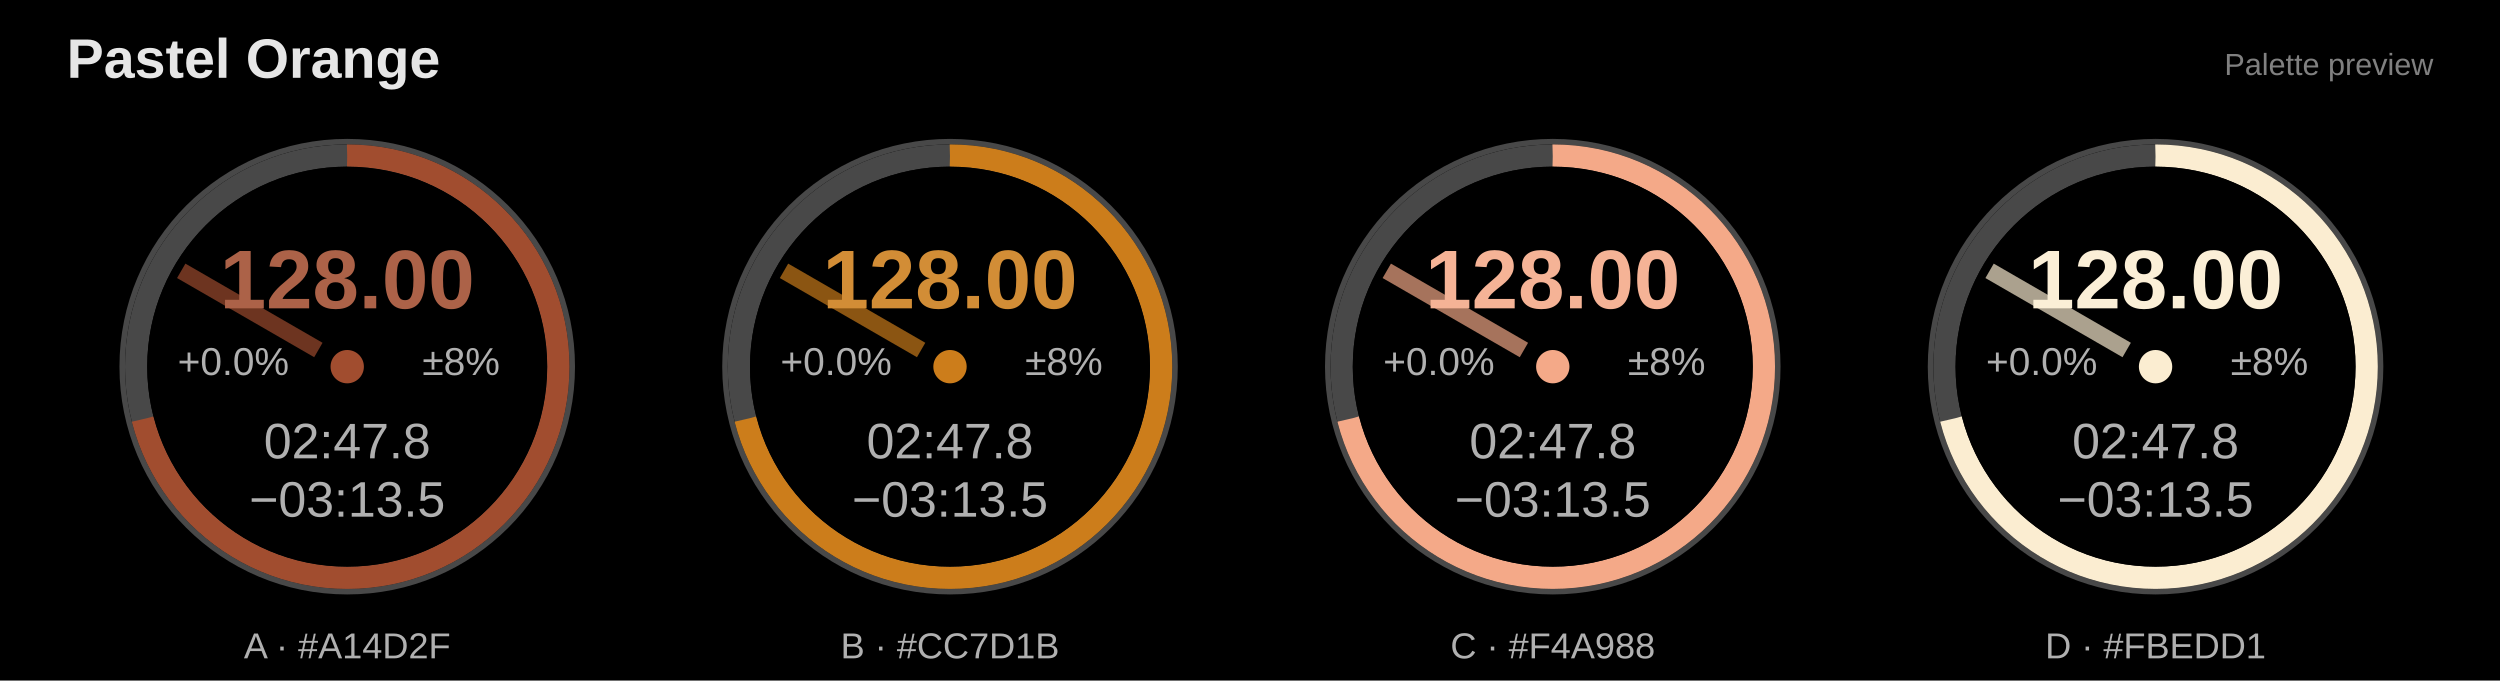
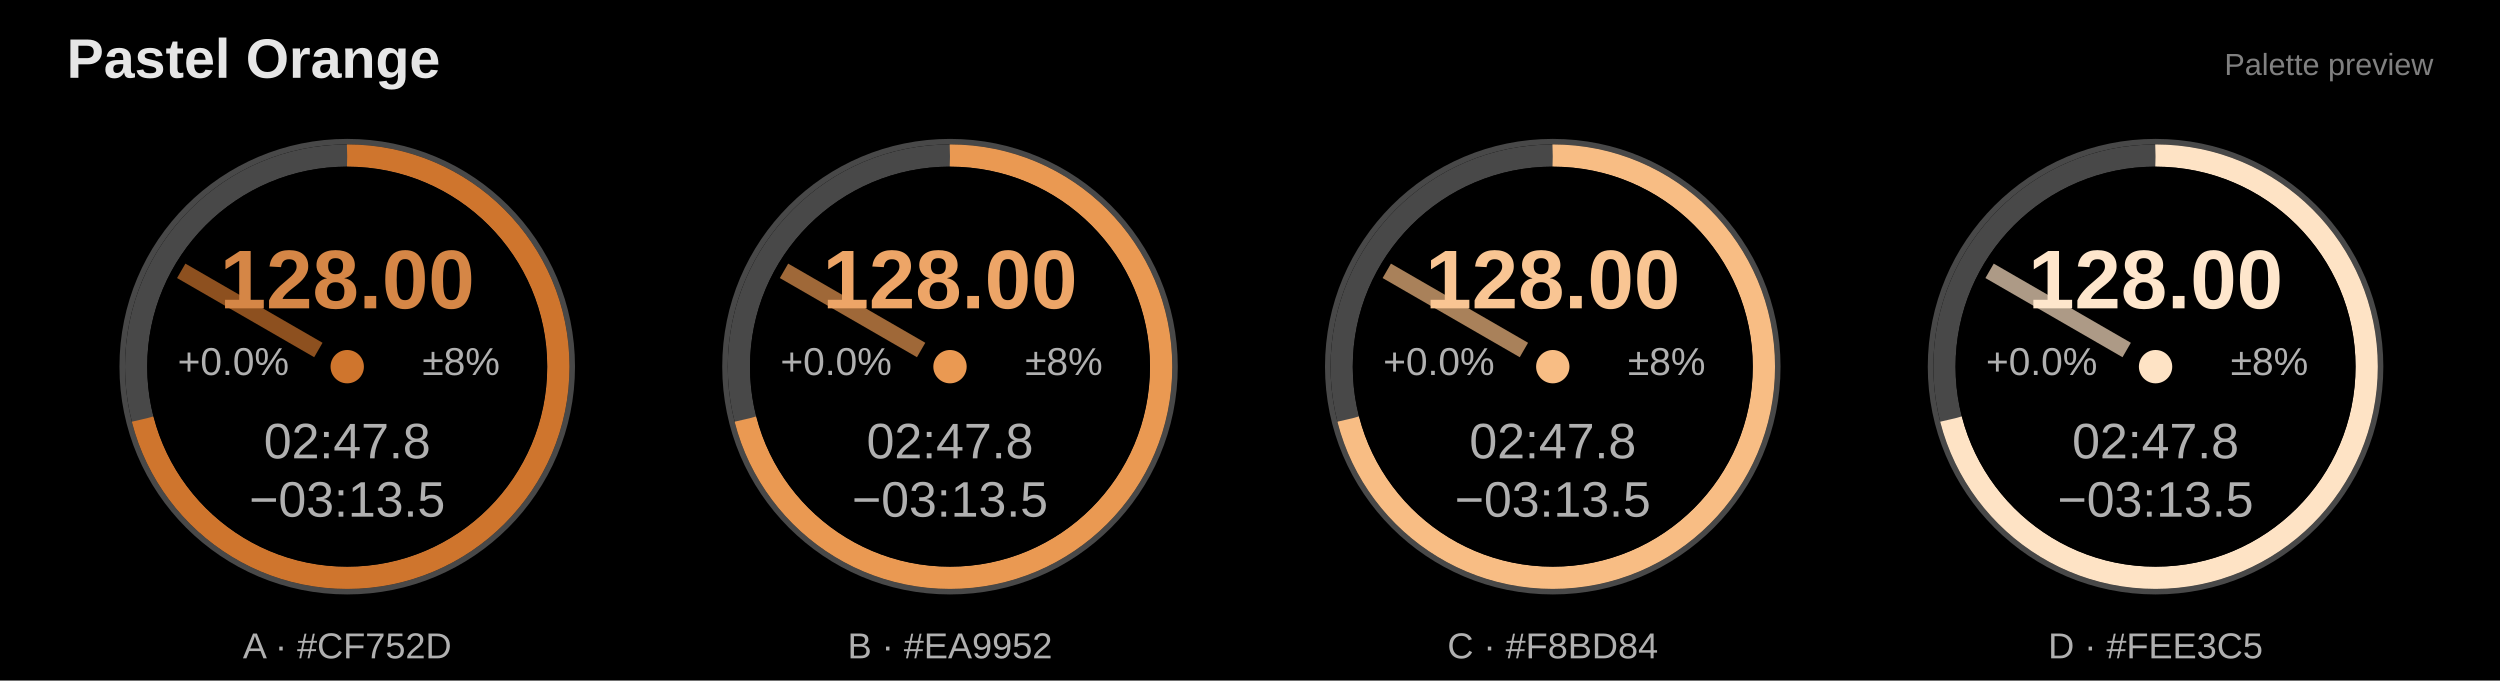
<svg xmlns="http://www.w3.org/2000/svg" width="900" height="245" viewBox="0 0 900 245" role="img" aria-labelledby="title desc">
  <style>text{font-family:Arial,Helvetica,sans-serif;font-variant-numeric:tabular-nums}</style>
  <rect width="900" height="245" fill="#000000" />
  <g transform="translate(0,0)">
    <text x="24" y="28" fill="#E6E6E6" font-size="20" text-anchor="start" font-weight="600">Pastel Orange</text>
    <text x="876" y="27" fill="#808080" font-size="11" text-anchor="end" font-weight="400">Palette preview</text>
    <g transform="translate(43,50)">
      <circle cx="82" cy="82" r="81" fill="#000000" stroke="#484848" stroke-width="2" />
      <circle cx="82" cy="82" r="76" fill="none" stroke="#484848" stroke-width="8" />
-       <circle cx="82" cy="82" r="76" fill="none" stroke="#A14D2F" stroke-width="8" stroke-dasharray="339.041 138.481" transform="rotate(-90 82 82)" />
+       <circle cx="82" cy="82" r="76" fill="none" stroke="#CF752D" stroke-width="8" stroke-dasharray="339.041 138.481" transform="rotate(-90 82 82)" />
      <circle cx="82" cy="82" r="71.5" fill="#000000" stroke="#000000" />
-       <rect x="79" y="13" width="6" height="57" fill="#6D3420" transform="rotate(-60 82 82)" />
-       <circle cx="82" cy="82" r="6" fill="#A14D2F" />
-       <text x="82" y="61" fill="#AC6248" font-size="30" text-anchor="middle" font-weight="700">128.00</text>
+       <rect x="79" y="13" width="6" height="57" fill="#8D501F" transform="rotate(-60 82 82)" />
+       <circle cx="82" cy="82" r="6" fill="#CF752D" />
+       <text x="82" y="61" fill="#D58646" font-size="30" text-anchor="middle" font-weight="700">128.00</text>
      <text x="41" y="85" fill="#B0B0B0" font-size="14" text-anchor="middle" font-weight="400">+0.0%</text>
      <text x="123" y="85" fill="#B0B0B0" font-size="14" text-anchor="middle" font-weight="400">±8%</text>
      <text x="82" y="115" fill="#B0B0B0" font-size="18" text-anchor="middle" font-weight="400">02:47.8</text>
      <text x="82" y="136" fill="#B0B0B0" font-size="18" text-anchor="middle" font-weight="400">−03:13.5</text>
-       <text x="82" y="187" fill="#B0B0B0" font-size="13" text-anchor="middle" font-weight="400">A  ·  #A14D2F</text>
+       <text x="82" y="187" fill="#B0B0B0" font-size="13" text-anchor="middle" font-weight="400">A  ·  #CF752D</text>
    </g>
    <g transform="translate(260,50)">
      <circle cx="82" cy="82" r="81" fill="#000000" stroke="#484848" stroke-width="2" />
      <circle cx="82" cy="82" r="76" fill="none" stroke="#484848" stroke-width="8" />
-       <circle cx="82" cy="82" r="76" fill="none" stroke="#CC7D1B" stroke-width="8" stroke-dasharray="339.041 138.481" transform="rotate(-90 82 82)" />
+       <circle cx="82" cy="82" r="76" fill="none" stroke="#EA9952" stroke-width="8" stroke-dasharray="339.041 138.481" transform="rotate(-90 82 82)" />
      <circle cx="82" cy="82" r="71.5" fill="#000000" stroke="#000000" />
-       <rect x="79" y="13" width="6" height="57" fill="#8B5512" transform="rotate(-60 82 82)" />
-       <circle cx="82" cy="82" r="6" fill="#CC7D1B" />
-       <text x="82" y="61" fill="#D28D36" font-size="30" text-anchor="middle" font-weight="700">128.00</text>
+       <rect x="79" y="13" width="6" height="57" fill="#9F6838" transform="rotate(-60 82 82)" />
+       <circle cx="82" cy="82" r="6" fill="#EA9952" />
+       <text x="82" y="61" fill="#EDA567" font-size="30" text-anchor="middle" font-weight="700">128.00</text>
      <text x="41" y="85" fill="#B0B0B0" font-size="14" text-anchor="middle" font-weight="400">+0.0%</text>
      <text x="123" y="85" fill="#B0B0B0" font-size="14" text-anchor="middle" font-weight="400">±8%</text>
      <text x="82" y="115" fill="#B0B0B0" font-size="18" text-anchor="middle" font-weight="400">02:47.8</text>
      <text x="82" y="136" fill="#B0B0B0" font-size="18" text-anchor="middle" font-weight="400">−03:13.5</text>
-       <text x="82" y="187" fill="#B0B0B0" font-size="13" text-anchor="middle" font-weight="400">B  ·  #CC7D1B</text>
+       <text x="82" y="187" fill="#B0B0B0" font-size="13" text-anchor="middle" font-weight="400">B  ·  #EA9952</text>
    </g>
    <g transform="translate(477,50)">
      <circle cx="82" cy="82" r="81" fill="#000000" stroke="#484848" stroke-width="2" />
      <circle cx="82" cy="82" r="76" fill="none" stroke="#484848" stroke-width="8" />
-       <circle cx="82" cy="82" r="76" fill="none" stroke="#F4A988" stroke-width="8" stroke-dasharray="339.041 138.481" transform="rotate(-90 82 82)" />
+       <circle cx="82" cy="82" r="76" fill="none" stroke="#F8BD84" stroke-width="8" stroke-dasharray="339.041 138.481" transform="rotate(-90 82 82)" />
      <circle cx="82" cy="82" r="71.5" fill="#000000" stroke="#000000" />
-       <rect x="79" y="13" width="6" height="57" fill="#A6735C" transform="rotate(-60 82 82)" />
-       <circle cx="82" cy="82" r="6" fill="#F4A988" />
-       <text x="82" y="61" fill="#F5B396" font-size="30" text-anchor="middle" font-weight="700">128.00</text>
+       <rect x="79" y="13" width="6" height="57" fill="#A9815A" transform="rotate(-60 82 82)" />
+       <circle cx="82" cy="82" r="6" fill="#F8BD84" />
+       <text x="82" y="61" fill="#F9C593" font-size="30" text-anchor="middle" font-weight="700">128.00</text>
      <text x="41" y="85" fill="#B0B0B0" font-size="14" text-anchor="middle" font-weight="400">+0.0%</text>
      <text x="123" y="85" fill="#B0B0B0" font-size="14" text-anchor="middle" font-weight="400">±8%</text>
      <text x="82" y="115" fill="#B0B0B0" font-size="18" text-anchor="middle" font-weight="400">02:47.8</text>
      <text x="82" y="136" fill="#B0B0B0" font-size="18" text-anchor="middle" font-weight="400">−03:13.5</text>
-       <text x="82" y="187" fill="#B0B0B0" font-size="13" text-anchor="middle" font-weight="400">C  ·  #F4A988</text>
+       <text x="82" y="187" fill="#B0B0B0" font-size="13" text-anchor="middle" font-weight="400">C  ·  #F8BD84</text>
    </g>
    <g transform="translate(694,50)">
      <circle cx="82" cy="82" r="81" fill="#000000" stroke="#484848" stroke-width="2" />
      <circle cx="82" cy="82" r="76" fill="none" stroke="#484848" stroke-width="8" />
-       <circle cx="82" cy="82" r="76" fill="none" stroke="#FBEDD1" stroke-width="8" stroke-dasharray="339.041 138.481" transform="rotate(-90 82 82)" />
+       <circle cx="82" cy="82" r="76" fill="none" stroke="#FEE3C5" stroke-width="8" stroke-dasharray="339.041 138.481" transform="rotate(-90 82 82)" />
      <circle cx="82" cy="82" r="71.5" fill="#000000" stroke="#000000" />
-       <rect x="79" y="13" width="6" height="57" fill="#ABA18E" transform="rotate(-60 82 82)" />
-       <circle cx="82" cy="82" r="6" fill="#FBEDD1" />
-       <text x="82" y="61" fill="#FBEFD7" font-size="30" text-anchor="middle" font-weight="700">128.00</text>
+       <rect x="79" y="13" width="6" height="57" fill="#AD9A86" transform="rotate(-60 82 82)" />
+       <circle cx="82" cy="82" r="6" fill="#FEE3C5" />
+       <text x="82" y="61" fill="#FEE6CC" font-size="30" text-anchor="middle" font-weight="700">128.00</text>
      <text x="41" y="85" fill="#B0B0B0" font-size="14" text-anchor="middle" font-weight="400">+0.0%</text>
      <text x="123" y="85" fill="#B0B0B0" font-size="14" text-anchor="middle" font-weight="400">±8%</text>
      <text x="82" y="115" fill="#B0B0B0" font-size="18" text-anchor="middle" font-weight="400">02:47.8</text>
      <text x="82" y="136" fill="#B0B0B0" font-size="18" text-anchor="middle" font-weight="400">−03:13.5</text>
-       <text x="82" y="187" fill="#B0B0B0" font-size="13" text-anchor="middle" font-weight="400">D  ·  #FBEDD1</text>
+       <text x="82" y="187" fill="#B0B0B0" font-size="13" text-anchor="middle" font-weight="400">D  ·  #FEE3C5</text>
    </g>
  </g>
</svg>
